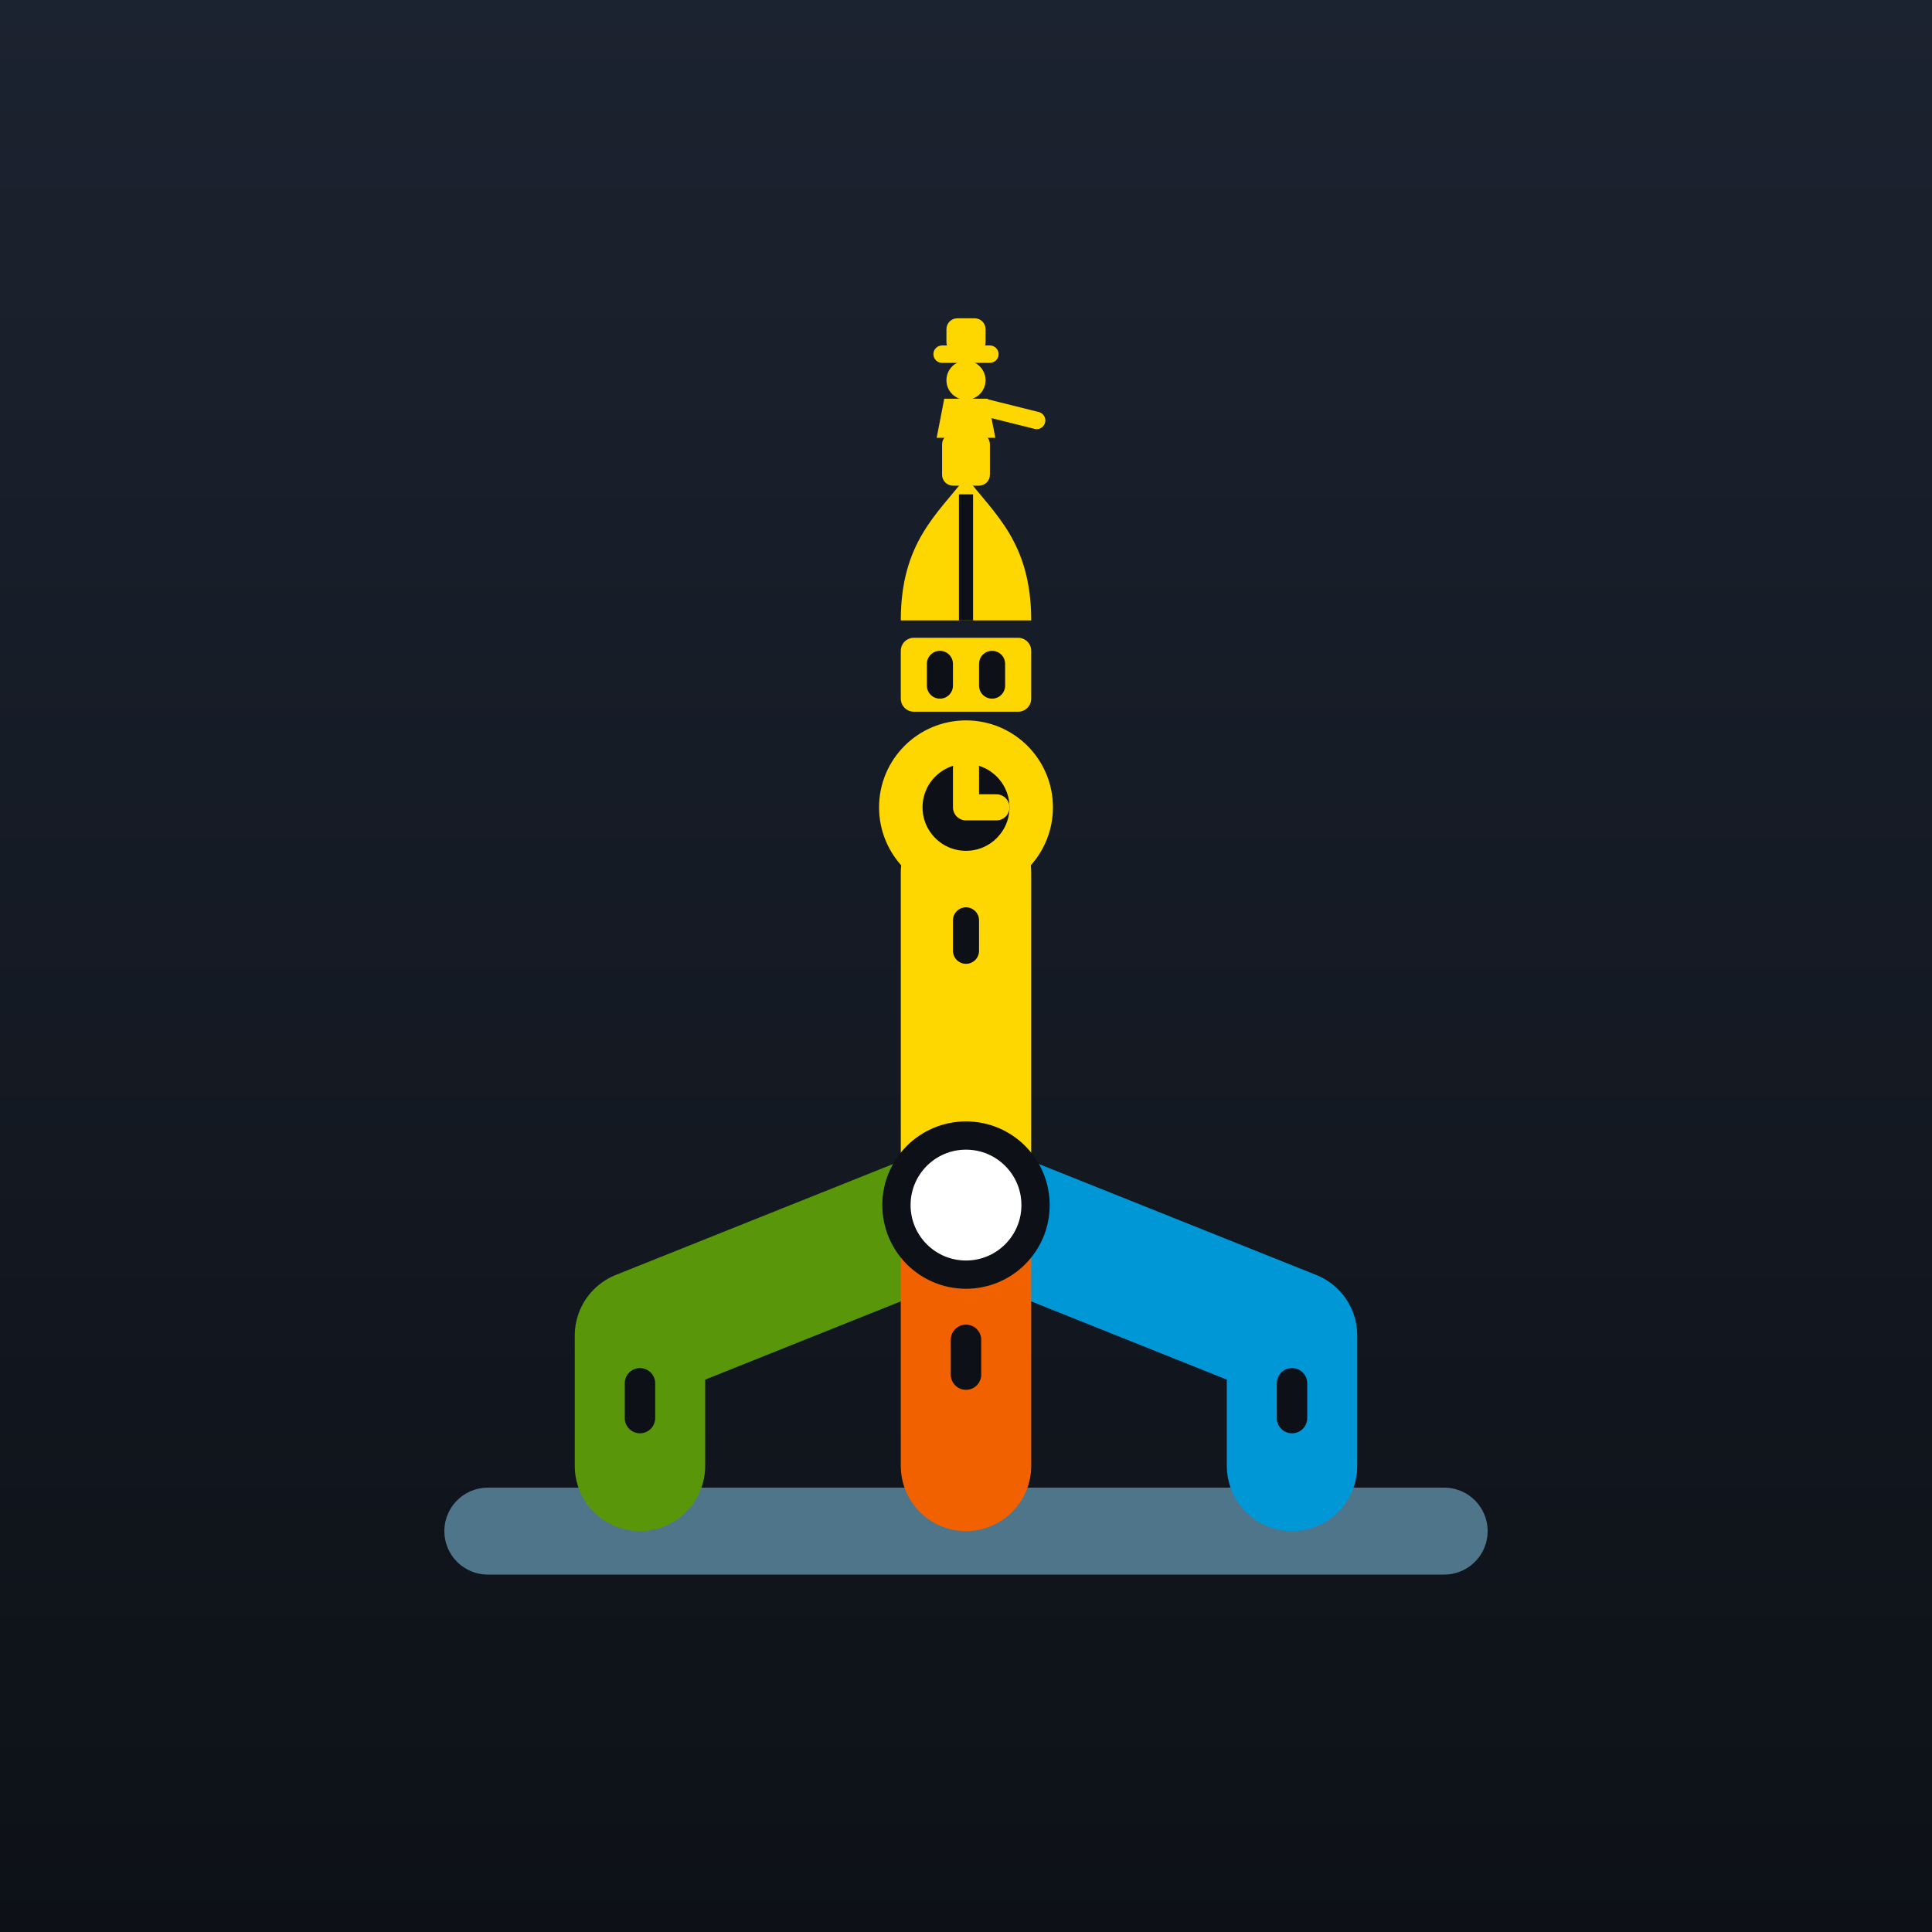
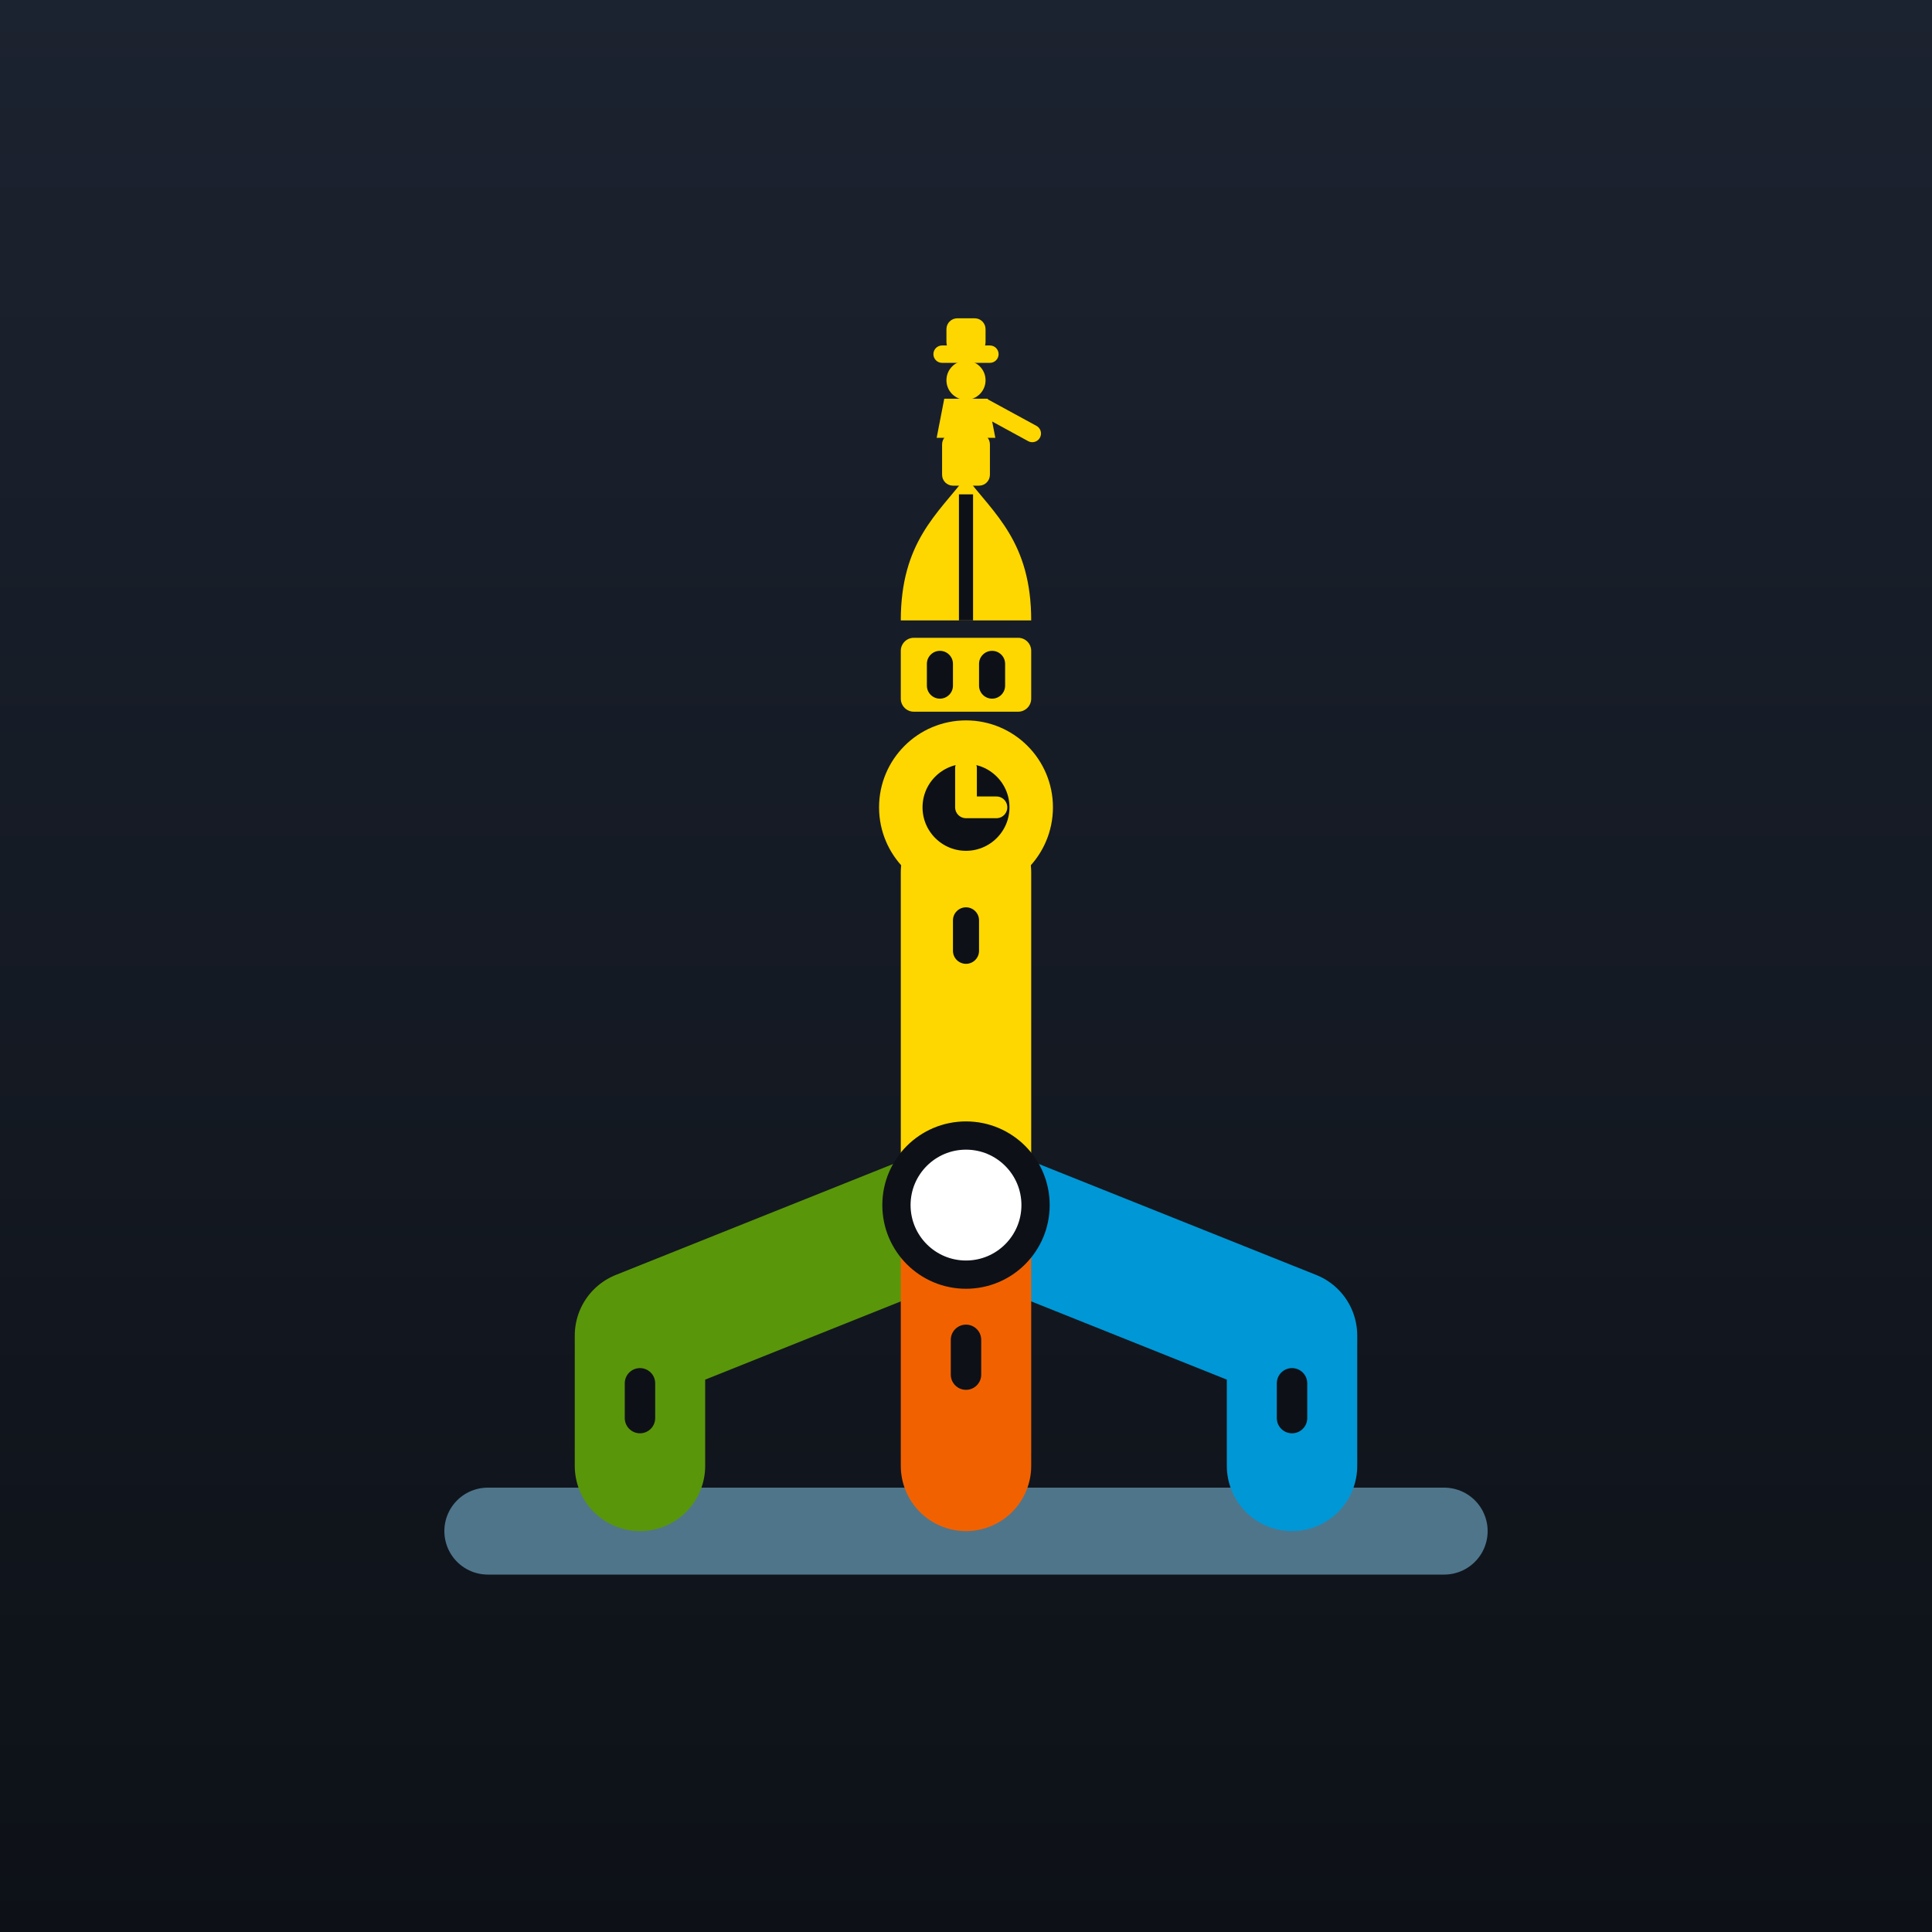
<svg xmlns="http://www.w3.org/2000/svg" viewBox="0 0 64 64" width="512" height="512">
  <defs>
    <linearGradient id="bg" x1="0" y1="0" x2="0" y2="1">
      <stop offset="0" stop-color="#1c2330" />
      <stop offset="1" stop-color="#0d1117" />
    </linearGradient>
  </defs>
  <rect width="64" height="64" fill="url(#bg)" />
  <g transform="translate(32 32) scale(0.72) translate(-32 -32)">
    <path d="M10 58h44" stroke="#4F758B" stroke-width="4" stroke-linecap="round" />
    <g stroke-width="6" stroke-linecap="round" stroke-linejoin="round" fill="none">
      <path d="M17 55v-6l15-6" stroke="#5A960A" />
      <path d="M47 55v-6l-15-6" stroke="#0097D6" />
      <path d="M32 55V43" stroke="#F26100" />
    </g>
    <g fill="#0d1117">
      <rect x="16.3" y="50.5" width="1.4" height="3" rx=".7" />
      <rect x="31.3" y="48.5" width="1.4" height="3" rx=".7" />
      <rect x="46.3" y="50.5" width="1.4" height="3" rx=".7" />
    </g>
    <path d="M32 41V27.7" stroke="#FFD700" stroke-width="6" stroke-linecap="round" />
    <rect x="31.4" y="29.3" width="1.2" height="2.6" rx=".6" fill="#0d1117" />
    <circle cx="32" cy="43" r="3.2" fill="#fff" stroke="#0d1117" stroke-width="1.3" />
    <circle cx="32" cy="24.7" r="3" fill="#0d1117" stroke="#FFD700" stroke-width="2" />
    <g stroke="#FFD700" stroke-linecap="round">
-       <path d="M32 24.7v-1.8M32 24.7h1.4" stroke-width="1.2" />
+       <path d="M32 24.7v-1.8M32 24.7h1.4" stroke-width="1" />
    </g>
    <rect x="29" y="16.9" width="6" height="3.4" rx=".6" fill="#FFD700" />
    <g fill="#0d1117">
      <rect x="30.2" y="17.5" width="1.2" height="2.2" rx=".6" />
      <rect x="32.6" y="17.5" width="1.2" height="2.2" rx=".6" />
    </g>
    <path d="M29 16.1C29 12.5 30.7 11.2 32 9.5 33.3 11.2 35 12.5 35 16.1Z" fill="#FFD700" />
    <path d="M32 10.3V16.1" stroke="#0d1117" stroke-width=".65" fill="none" />
    <rect x="30.9" y="7.5" width="2.2" height="2.4" rx=".5" fill="#FFD700" />
    <g fill="#FFD700">
      <rect x="30.5" y="3.45" width="3" height=".8" rx=".4" />
      <rect x="31.1" y="2.2" width="1.8" height="1.6" rx=".5" />
      <circle cx="32" cy="5.05" r=".9" />
      <path d="M31 5.9h2l.35 1.8h-2.7z" />
    </g>
-     <path d="M32.85 6.3l2.4.6" stroke="#FFD700" stroke-width=".8" stroke-linecap="round" />
+     <path d="M32.85 6.3l2.2 1.2" stroke="#FFD700" stroke-width=".8" stroke-linecap="round" />
  </g>
</svg>
